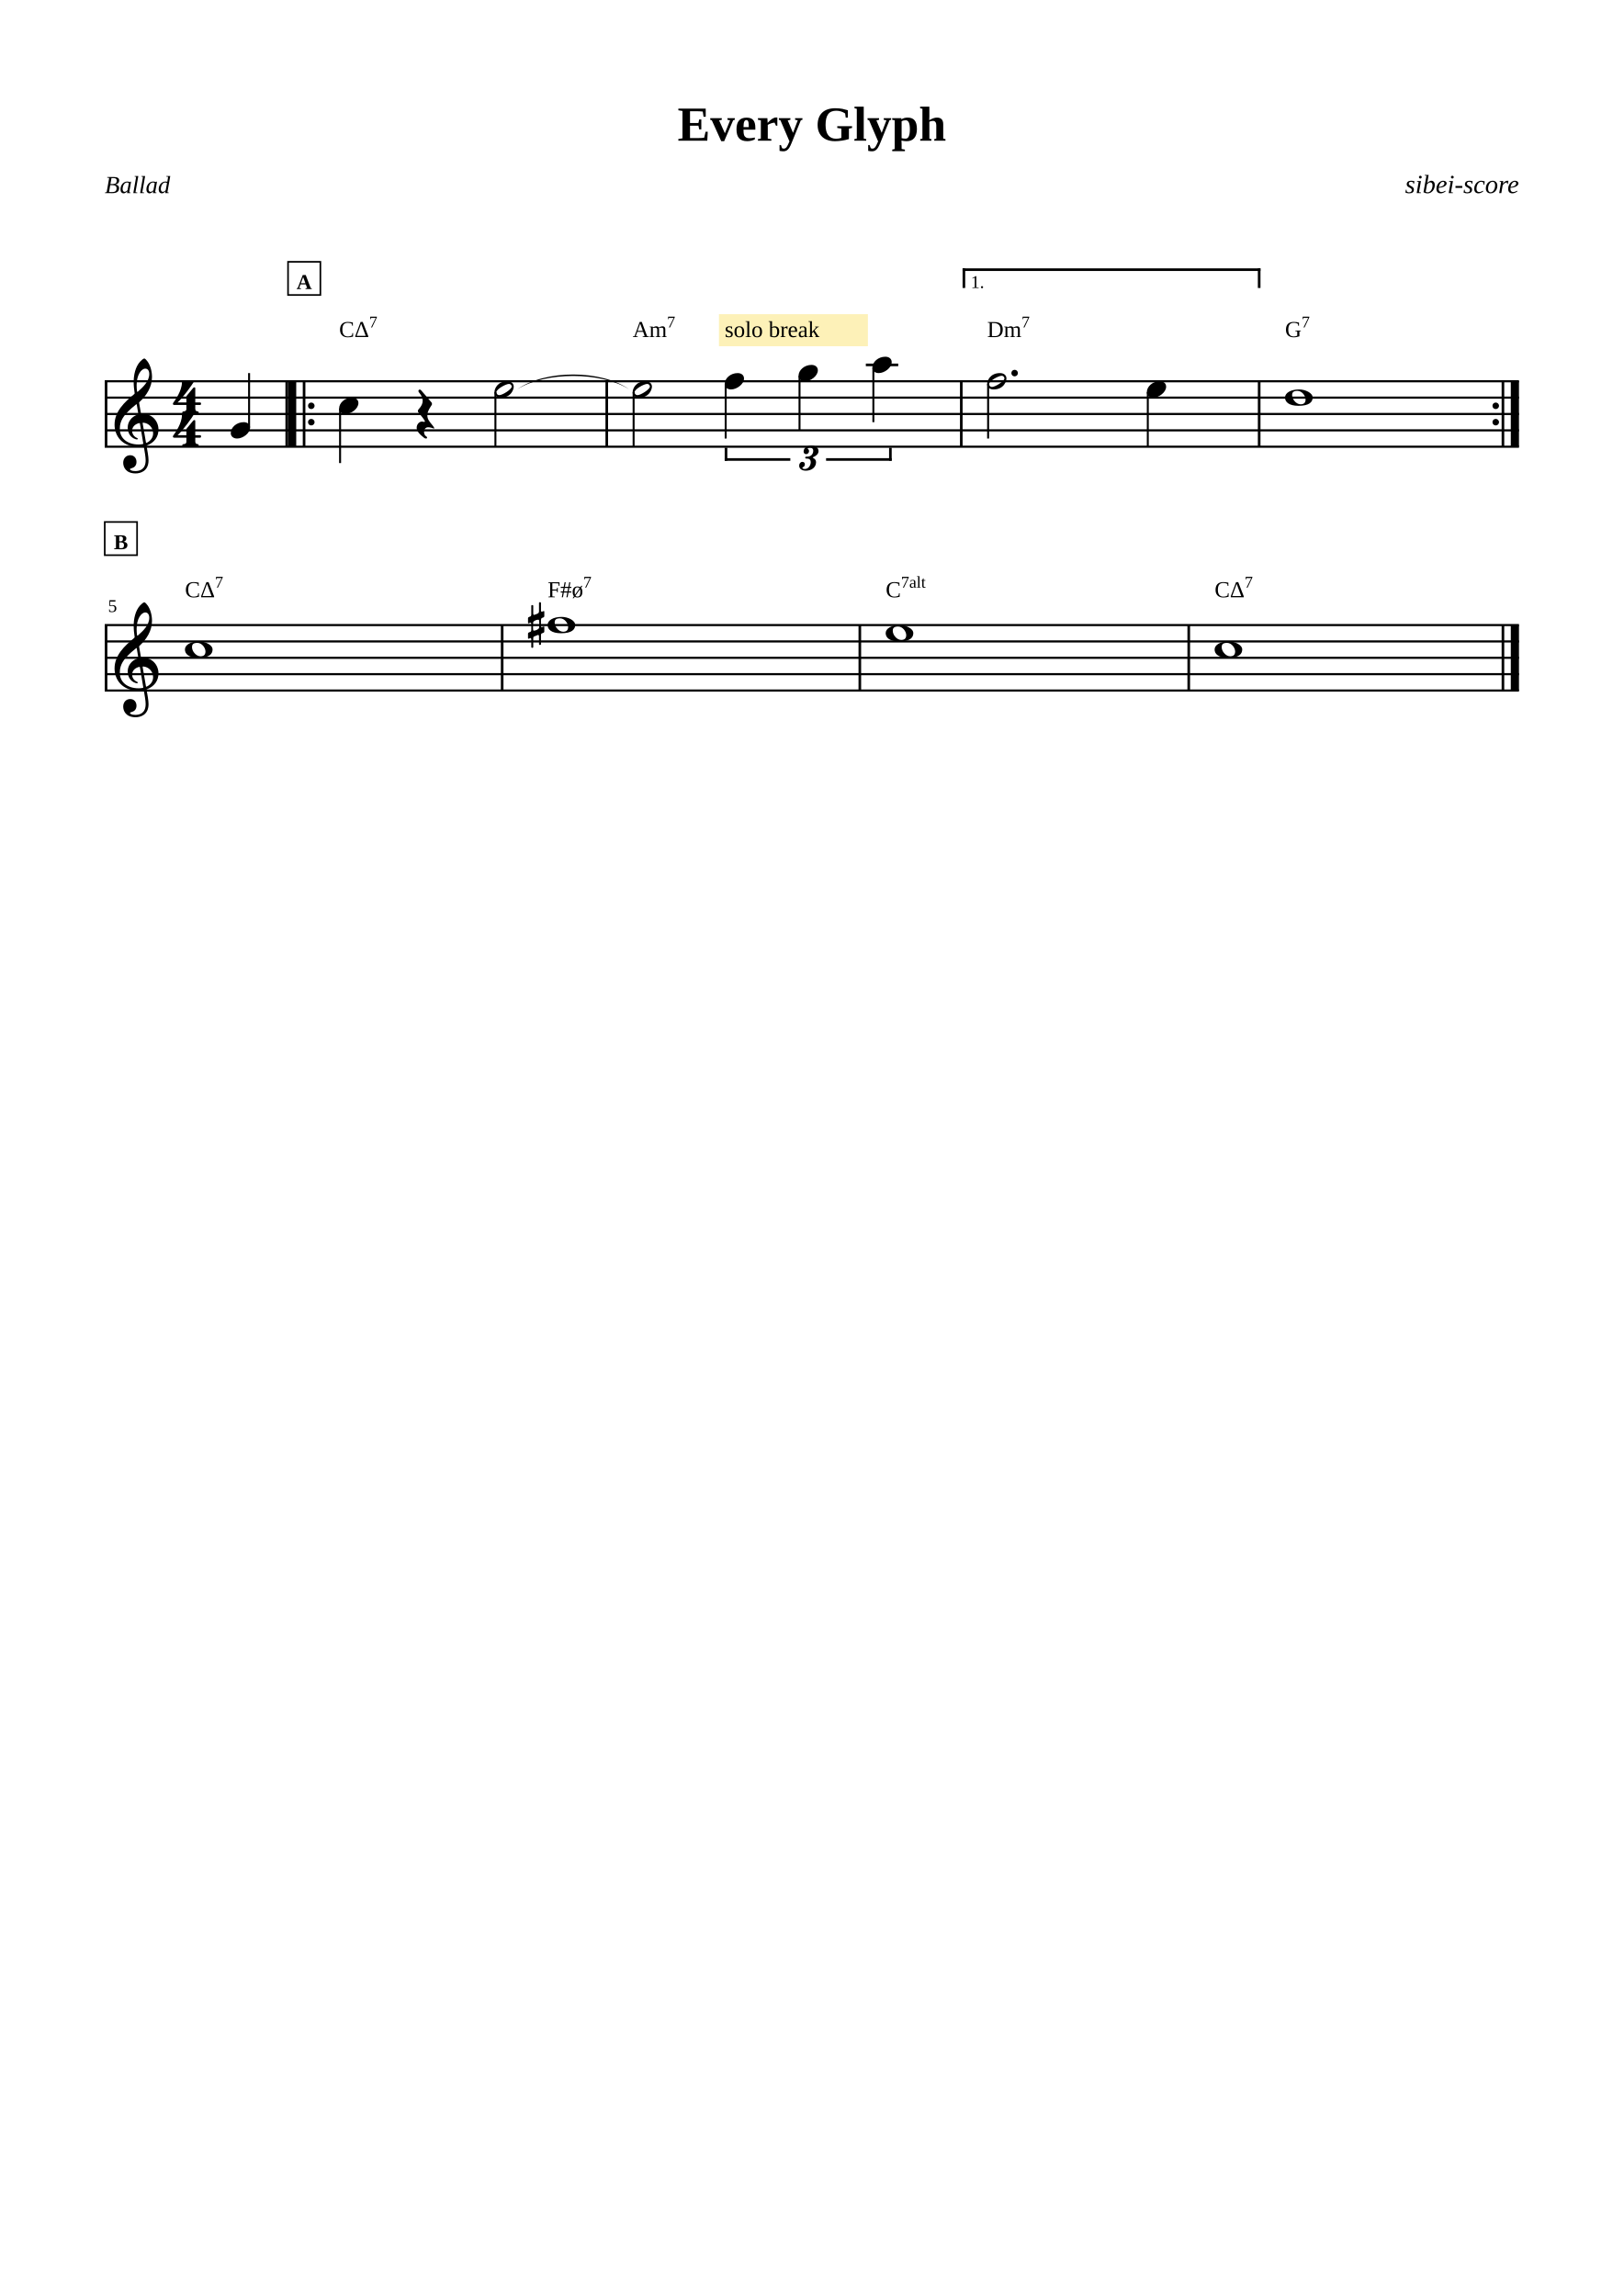
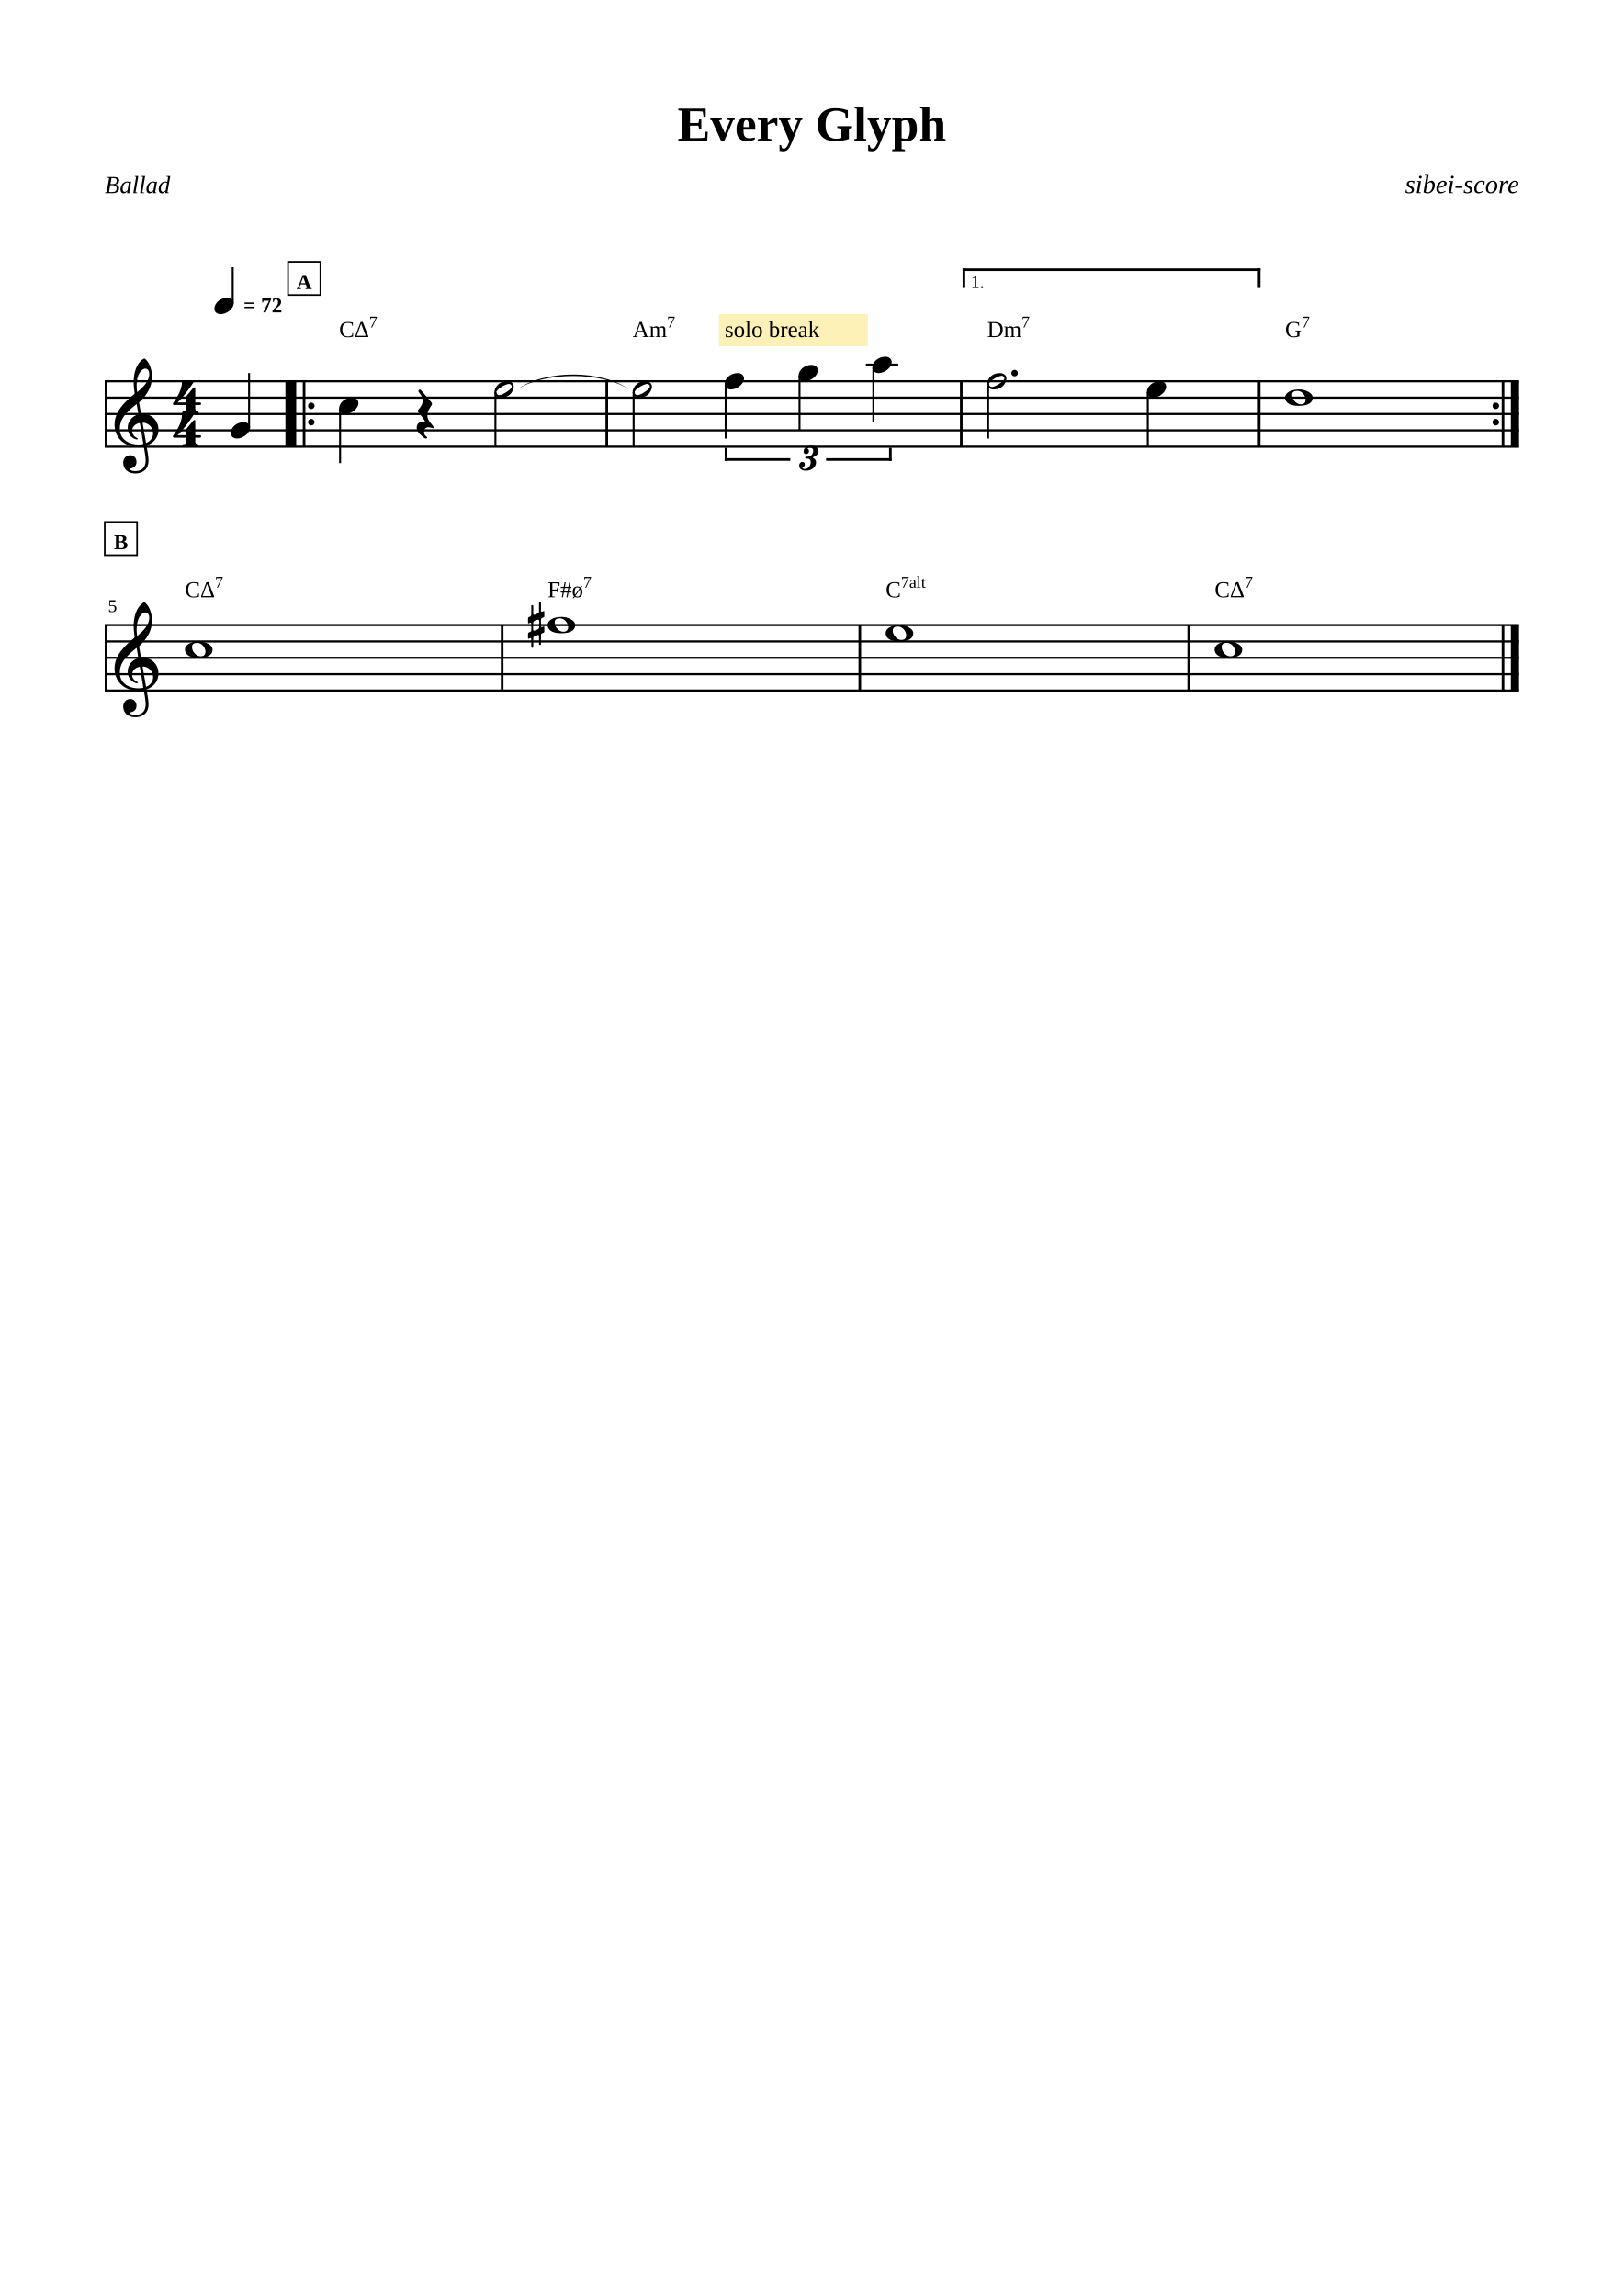
<svg xmlns="http://www.w3.org/2000/svg" viewBox="0 0 992.133 1403.15" width="595.28pt" height="841.89pt">
  <text class="se-title" x="496.067" y="86" font-family="Times New Roman, serif" font-size="30px" font-weight="bold" font-style="normal" text-anchor="middle" fill="#000000" stroke="none">Every Glyph</text>
  <text class="se-style" x="64" y="118" font-family="Times New Roman, serif" font-size="15px" font-weight="normal" font-style="italic" text-anchor="start" fill="#000000" stroke="none">Ballad</text>
  <text class="se-composer" x="928.133" y="118" font-family="Times New Roman, serif" font-size="16px" font-weight="normal" font-style="italic" text-anchor="end" fill="#000000" stroke="none">sibei-score</text>
  <rect class="se-flagged" x="439.311" y="192" width="91" height="19.6" fill="#fdf1b8" />
  <rect class="se-stafflines" x="64" y="232.35" width="864.133" height="1.3" fill="#000000" />
  <rect class="se-stafflines" x="64" y="242.35" width="864.133" height="1.3" fill="#000000" />
  <rect class="se-stafflines" x="64" y="252.35" width="864.133" height="1.3" fill="#000000" />
  <rect class="se-stafflines" x="64" y="262.35" width="864.133" height="1.3" fill="#000000" />
  <rect class="se-stafflines" x="64" y="272.35" width="864.133" height="1.3" fill="#000000" />
  <rect class="se-barline se-barline-single" x="64" y="233" width="1.6" height="40" fill="#000000" />
  <path class="se-glyph se-gClef" transform="translate(70,263) scale(0.04,-0.04)" d="M376 415l25 -145c3 -18 3 -18 29 -18c147 0 241 -113 241 -241c0 -113 -67 -198 -168 -238c-14 -6 -15 -5 -13 -17c11 -62 29 -157 29 -214c0 -170 -130 -200 -197 -200c-151 0 -190 98 -190 163c0 62 40 115 107 115c61 0 96 -47 96 -102c0 -58 -36 -85 -67 -94 c-23 -7 -32 -10 -32 -17c0 -13 26 -29 80 -29c59 0 159 18 159 166c0 47 -15 134 -27 201c-2 12 -4 11 -15 9c-20 -4 -46 -6 -69 -6c-245 0 -364 165 -364 339c0 202 153 345 297 464c12 10 11 12 9 24c-7 41 -14 106 -14 164c0 104 24 229 98 311c20 22 51 48 65 48 c11 0 37 -28 52 -50c41 -60 65 -146 65 -233c0 -153 -82 -280 -190 -381c-6 -6 -8 -7 -6 -19zM470 943c-61 0 -133 -96 -133 -252c0 -32 2 -66 6 -92c2 -13 6 -14 13 -8c79 69 174 159 174 270c0 55 -27 82 -60 82zM361 262l-21 128c-2 11 -4 12 -14 4 c-47 -38 -93 -75 -153 -142c-83 -94 -93 -173 -93 -232c0 -139 113 -236 288 -236c20 0 40 2 56 5c15 3 16 3 14 14l-50 298c-2 11 -4 12 -20 8c-61 -17 -100 -60 -100 -117c0 -46 30 -89 72 -107c7 -3 15 -6 15 -13c0 -6 -4 -11 -12 -11c-7 0 -19 3 -27 6 c-68 23 -115 87 -115 177c0 85 57 164 145 194c18 6 18 5 15 24zM430 103l49 -285c2 -12 4 -12 16 -6c56 28 94 79 94 142c0 88 -67 156 -148 163c-12 1 -13 -2 -11 -14z" fill="#000000" stroke="none" />
  <path class="se-glyph se-timeSig4" transform="translate(104.84,243) scale(0.04,-0.04)" d="M362 -74h73c11 0 15 -7 15 -19s-5 -19 -15 -19h-73v-59c0 -32 21 -38 31 -38s22 -6 22 -20s-10 -21 -20 -21h-213c-15 0 -19 11 -19 21s7 19 23 19c18 0 40 8 40 35v63h-186c-12 0 -20 7 -20 17c0 3 1 7 3 12l1 1v1l6 8c30 42 128 181 128 305c0 16 14 19 23 19 c8 0 53 -2 71 -2s59 2 68 2c8 0 15 -6 15 -15l-1 -3c-3 -12 -163 -239 -243 -307h135v84c0 12 5 18 9 23l95 115c6 7 11 9 20 9c11 0 12 -9 12 -17v-214z" fill="#000000" stroke="none" />
  <path class="se-glyph se-timeSig4" transform="translate(104.84,263) scale(0.04,-0.04)" d="M362 -74h73c11 0 15 -7 15 -19s-5 -19 -15 -19h-73v-59c0 -32 21 -38 31 -38s22 -6 22 -20s-10 -21 -20 -21h-213c-15 0 -19 11 -19 21s7 19 23 19c18 0 40 8 40 35v63h-186c-12 0 -20 7 -20 17c0 3 1 7 3 12l1 1v1l6 8c30 42 128 181 128 305c0 16 14 19 23 19 c8 0 53 -2 71 -2s59 2 68 2c8 0 15 -6 15 -15l-1 -3c-3 -12 -163 -239 -243 -307h135v84c0 12 5 18 9 23l95 115c6 7 11 9 20 9c11 0 12 -9 12 -17v-214z" fill="#000000" stroke="none" />
+   <path class="se-glyph se-noteheadBlack" transform="translate(131,187) scale(0.04,-0.04)" d="M97 -125c-54 0 -97 31 -97 83c0 86 88 167 198 167c57 0 97 -32 97 -83c0 -85 -109 -167 -198 -167z" fill="#000000" stroke="none" />
+   <rect class="se-stem" x="141.6" y="163.32" width="1.2" height="22" fill="#000000" />
+   <text class="se-tempo" x="148.8" y="190.9" font-family="Times New Roman, serif" font-size="13px" font-weight="bold" font-style="normal" text-anchor="start" fill="#000000" stroke="none">= 72</text>
  <path class="se-glyph se-noteheadBlack" transform="translate(141,263) scale(0.04,-0.04)" d="M97 -125c-54 0 -97 31 -97 83c0 86 88 167 198 167c57 0 97 -32 97 -83c0 -85 -109 -167 -198 -167z" fill="#000000" stroke="none" />
  <rect class="se-stem" x="151.6" y="228" width="1.2" height="33.32" fill="#000000" />
  <rect class="se-barline se-barline-single" x="174.4" y="233" width="1.6" height="40" fill="#000000" />
  <rect class="se-barline se-barline-repeat" x="176" y="233" width="5" height="40" fill="#000000" />
  <rect class="se-barline se-barline-repeat" x="185" y="233" width="1.6" height="40" fill="#000000" />
  <path class="se-glyph se-repeatDot" transform="translate(188.2,248) scale(0.04,-0.04)" d="M50 50c27 0 50 -22 50 -50s-23 -50 -50 -50c-28 0 -50 22 -50 50s22 50 50 50z" fill="#000000" stroke="none" />
  <path class="se-glyph se-repeatDot" transform="translate(188.2,258) scale(0.04,-0.04)" d="M50 50c27 0 50 -22 50 -50s-23 -50 -50 -50c-28 0 -50 22 -50 50s22 50 50 50z" fill="#000000" stroke="none" />
  <rect class="se-rehearsalbox" x="176" y="160" width="19.76" height="20.28" fill="none" stroke="#000000" stroke-width="1" />
  <text class="se-rehearsalmark" x="185.88" y="176.64" font-family="Times New Roman, serif" font-size="13px" font-weight="bold" font-style="normal" text-anchor="middle" fill="#000000" stroke="none">A</text>
  <text class="se-chord" x="207.2" y="206" font-family="Times New Roman, serif" font-size="14px" font-weight="normal" font-style="normal" text-anchor="start" fill="#000000" stroke="none">CΔ<tspan font-size="10.08px" dy="-5.88">7</tspan>
  </text>
  <path class="se-glyph se-noteheadBlack" transform="translate(207.2,248) scale(0.04,-0.04)" d="M97 -125c-54 0 -97 31 -97 83c0 86 88 167 198 167c57 0 97 -32 97 -83c0 -85 -109 -167 -198 -167z" fill="#000000" stroke="none" />
  <rect class="se-stem" x="207.2" y="249.68" width="1.2" height="33.32" fill="#000000" />
  <path class="se-glyph se-restQuarter" transform="translate(254.557,253) scale(0.04,-0.04)" d="M78 -38l-49 60s-10 10 -10 24c0 8 4 19 14 29c45 47 60 90 60 127c0 72 -57 123 -61 134c-3 6 -4 11 -4 16c0 14 10 21 20 21c6 0 13 -3 18 -8c17 -17 165 -193 165 -193s4 -9 4 -19c0 -5 -1 -10 -4 -15c-26 -41 -62 -89 -66 -147v-3l-1 -7v-3c0 -56 31 -93 69 -139 c11 -12 37 -45 37 -57c0 -3 -2 -4 -5 -4c-2 0 -4 0 -8 1l-1 1c-17 6 -50 17 -79 17c-42 0 -63 -32 -63 -73c0 -9 1 -18 4 -26c2 -9 13 -36 26 -36c8 -7 16 -15 16 -24c0 -2 -1 -4 -2 -7c-1 -4 -8 -6 -15 -6c-8 0 -18 3 -26 9c-73 56 -116 105 -116 155c0 49 34 96 86 96 l8 -3h4c4 -1 12 -3 16 -3c5 0 9 1 11 5c1 1 1 3 1 4c0 2 -4 10 -6 14c-13 21 -27 40 -43 60z" fill="#000000" stroke="none" />
  <path class="se-glyph se-noteheadHalf" transform="translate(302.114,238) scale(0.04,-0.04)" d="M97 -125c-55 0 -97 30 -97 83c0 52 47 167 196 167c58 0 99 -32 99 -83c0 -33 -33 -167 -198 -167zM75 -87c48 0 189 88 189 131c0 7 -3 13 -6 19c-7 12 -18 21 -37 21c-47 0 -192 -79 -192 -128c0 -7 3 -14 6 -20c7 -12 19 -23 40 -23z" fill="#000000" stroke="none" />
  <rect class="se-stem" x="302.114" y="239.68" width="1.2" height="33.32" fill="#000000" />
  <rect class="se-barline se-barline-single" x="369.955" y="233" width="1.6" height="40" fill="#000000" />
  <text class="se-chord" x="386.555" y="206" font-family="Times New Roman, serif" font-size="14px" font-weight="normal" font-style="normal" text-anchor="start" fill="#000000" stroke="none">Am<tspan font-size="10.08px" dy="-5.88">7</tspan>
  </text>
  <text class="se-annotation" x="442.811" y="206" font-family="Times New Roman, serif" font-size="14px" font-weight="normal" font-style="normal" text-anchor="start" fill="#000000" stroke="none">solo break</text>
  <path class="se-glyph se-noteheadHalf" transform="translate(386.555,238) scale(0.04,-0.04)" d="M97 -125c-55 0 -97 30 -97 83c0 52 47 167 196 167c58 0 99 -32 99 -83c0 -33 -33 -167 -198 -167zM75 -87c48 0 189 88 189 131c0 7 -3 13 -6 19c-7 12 -18 21 -37 21c-47 0 -192 -79 -192 -128c0 -7 3 -14 6 -20c7 -12 19 -23 40 -23z" fill="#000000" stroke="none" />
  <rect class="se-stem" x="386.555" y="239.68" width="1.2" height="33.32" fill="#000000" />
  <path class="se-glyph se-noteheadBlack" transform="translate(442.811,233) scale(0.04,-0.04)" d="M97 -125c-54 0 -97 31 -97 83c0 86 88 167 198 167c57 0 97 -32 97 -83c0 -85 -109 -167 -198 -167z" fill="#000000" stroke="none" />
  <rect class="se-stem" x="442.811" y="234.68" width="1.2" height="33.32" fill="#000000" />
  <path class="se-glyph se-noteheadBlack" transform="translate(487.93,228) scale(0.04,-0.04)" d="M97 -125c-54 0 -97 31 -97 83c0 86 88 167 198 167c57 0 97 -32 97 -83c0 -85 -109 -167 -198 -167z" fill="#000000" stroke="none" />
  <rect class="se-stem" x="487.93" y="229.68" width="1.2" height="33.32" fill="#000000" />
  <rect class="se-ledgerline" x="529.05" y="222.2" width="19.8" height="1.6" fill="#000000" />
  <path class="se-glyph se-noteheadBlack" transform="translate(533.05,223) scale(0.04,-0.04)" d="M97 -125c-54 0 -97 31 -97 83c0 86 88 167 198 167c57 0 97 -32 97 -83c0 -85 -109 -167 -198 -167z" fill="#000000" stroke="none" />
  <rect class="se-stem" x="533.05" y="224.68" width="1.2" height="33.32" fill="#000000" />
  <rect class="se-barline se-barline-single" x="586.569" y="233" width="1.6" height="40" fill="#000000" />
  <rect class="se-tupletbracket" x="442.811" y="280" width="40.099" height="1.6" fill="#000000" />
  <rect class="se-tupletbracket" x="504.75" y="280" width="40.099" height="1.6" fill="#000000" />
  <rect class="se-tupletbracket" x="442.811" y="273.6" width="1.6" height="8" fill="#000000" />
  <rect class="se-tupletbracket" x="543.25" y="273.6" width="1.6" height="8" fill="#000000" />
  <path class="se-glyph se-tuplet3" transform="translate(487.91,287.34) scale(0.04,-0.04)" d="M122 207h11c58 0 92 38 92 91c0 22 -13 46 -52 46c-21 0 -33 -7 -33 -14c0 -3 5 -7 12 -13c5 -6 9 -14 9 -25c0 -27 -20 -47 -45 -47c-23 0 -39 17 -38 43c2 54 54 87 117 87c61 0 111 -32 111 -84c0 -40 -34 -72 -76 -89c-8 -4 -12 -6 -12 -9c0 -5 4 -6 11 -9 c26 -13 39 -37 39 -62c0 -79 -70 -130 -155 -130c-71 0 -103 37 -103 77c0 33 21 58 49 58c21 0 38 -12 38 -36c0 -26 -14 -38 -25 -43c-8 -4 -13 -6 -13 -12c0 -10 16 -18 36 -18c61 0 92 61 92 105c0 32 -18 54 -55 54h-10c-13 0 -20 6 -20 15s7 15 20 15z" fill="#000000" stroke="none" />
  <rect class="se-ending" x="588.169" y="164" width="182.016" height="1.6" fill="#000000" />
  <rect class="se-ending" x="588.169" y="164" width="1.6" height="12" fill="#000000" />
  <rect class="se-ending" x="768.585" y="164" width="1.6" height="12" fill="#000000" />
  <text class="se-endingnumber" x="593.169" y="176" font-family="Times New Roman, serif" font-size="11px" font-weight="normal" font-style="normal" text-anchor="start" fill="#000000" stroke="none">1.</text>
  <text class="se-chord" x="603.169" y="206" font-family="Times New Roman, serif" font-size="14px" font-weight="normal" font-style="normal" text-anchor="start" fill="#000000" stroke="none">Dm<tspan font-size="10.08px" dy="-5.88">7</tspan>
  </text>
  <path class="se-glyph se-noteheadHalf" transform="translate(603.169,233) scale(0.04,-0.04)" d="M97 -125c-55 0 -97 30 -97 83c0 52 47 167 196 167c58 0 99 -32 99 -83c0 -33 -33 -167 -198 -167zM75 -87c48 0 189 88 189 131c0 7 -3 13 -6 19c-7 12 -18 21 -37 21c-47 0 -192 -79 -192 -128c0 -7 3 -14 6 -20c7 -12 19 -23 40 -23z" fill="#000000" stroke="none" />
  <path class="se-glyph se-augmentationDot" transform="translate(617.969,228) scale(0.04,-0.04)" d="M100 0c0 -28 -22 -50 -50 -50s-50 22 -50 50s22 50 50 50s50 -22 50 -50z" fill="#000000" stroke="none" />
  <rect class="se-stem" x="603.169" y="234.68" width="1.2" height="33.32" fill="#000000" />
  <path class="se-glyph se-noteheadBlack" transform="translate(700.739,238) scale(0.04,-0.04)" d="M97 -125c-54 0 -97 31 -97 83c0 86 88 167 198 167c57 0 97 -32 97 -83c0 -85 -109 -167 -198 -167z" fill="#000000" stroke="none" />
  <rect class="se-stem" x="700.739" y="239.68" width="1.2" height="33.32" fill="#000000" />
  <rect class="se-barline se-barline-single" x="768.585" y="233" width="1.6" height="40" fill="#000000" />
  <text class="se-chord" x="785.185" y="206" font-family="Times New Roman, serif" font-size="14px" font-weight="normal" font-style="normal" text-anchor="start" fill="#000000" stroke="none">G<tspan font-size="10.08px" dy="-5.88">7</tspan>
  </text>
  <path class="se-glyph se-noteheadWhole" transform="translate(785.185,243) scale(0.04,-0.04)" d="M216 125c93 0 206 -52 206 -123c0 -70 -52 -127 -216 -127c-149 0 -206 60 -206 127c0 68 83 123 216 123zM111 63c-2 -8 -3 -16 -3 -24c0 -32 15 -66 35 -89c21 -28 58 -52 94 -52c10 0 21 1 31 4c33 8 46 36 46 67c0 60 -55 134 -124 134c-31 0 -68 -5 -79 -40z" fill="#000000" stroke="none" />
  <path class="se-glyph se-repeatDot" transform="translate(911.933,248) scale(0.04,-0.04)" d="M50 50c27 0 50 -22 50 -50s-23 -50 -50 -50c-28 0 -50 22 -50 50s22 50 50 50z" fill="#000000" stroke="none" />
  <path class="se-glyph se-repeatDot" transform="translate(911.933,258) scale(0.04,-0.04)" d="M50 50c27 0 50 -22 50 -50s-23 -50 -50 -50c-28 0 -50 22 -50 50s22 50 50 50z" fill="#000000" stroke="none" />
  <rect class="se-barline se-barline-repeat" x="917.533" y="233" width="1.6" height="40" fill="#000000" />
  <rect class="se-barline se-barline-repeat" x="923.133" y="233" width="5" height="40" fill="#000000" />
  <path class="se-tie" d="M315.914 238C333.074 227.017 367.394 227.017 384.555 238C367.394 225.817 333.074 225.817 315.914 238Z" fill="#000000" stroke="none" />
  <rect class="se-stafflines" x="64" y="381.35" width="864.133" height="1.3" fill="#000000" />
  <rect class="se-stafflines" x="64" y="391.35" width="864.133" height="1.3" fill="#000000" />
  <rect class="se-stafflines" x="64" y="401.35" width="864.133" height="1.3" fill="#000000" />
  <rect class="se-stafflines" x="64" y="411.35" width="864.133" height="1.3" fill="#000000" />
  <rect class="se-stafflines" x="64" y="421.35" width="864.133" height="1.3" fill="#000000" />
  <rect class="se-barline se-barline-single" x="64" y="382" width="1.6" height="40" fill="#000000" />
  <path class="se-glyph se-gClef" transform="translate(70,412) scale(0.04,-0.04)" d="M376 415l25 -145c3 -18 3 -18 29 -18c147 0 241 -113 241 -241c0 -113 -67 -198 -168 -238c-14 -6 -15 -5 -13 -17c11 -62 29 -157 29 -214c0 -170 -130 -200 -197 -200c-151 0 -190 98 -190 163c0 62 40 115 107 115c61 0 96 -47 96 -102c0 -58 -36 -85 -67 -94 c-23 -7 -32 -10 -32 -17c0 -13 26 -29 80 -29c59 0 159 18 159 166c0 47 -15 134 -27 201c-2 12 -4 11 -15 9c-20 -4 -46 -6 -69 -6c-245 0 -364 165 -364 339c0 202 153 345 297 464c12 10 11 12 9 24c-7 41 -14 106 -14 164c0 104 24 229 98 311c20 22 51 48 65 48 c11 0 37 -28 52 -50c41 -60 65 -146 65 -233c0 -153 -82 -280 -190 -381c-6 -6 -8 -7 -6 -19zM470 943c-61 0 -133 -96 -133 -252c0 -32 2 -66 6 -92c2 -13 6 -14 13 -8c79 69 174 159 174 270c0 55 -27 82 -60 82zM361 262l-21 128c-2 11 -4 12 -14 4 c-47 -38 -93 -75 -153 -142c-83 -94 -93 -173 -93 -232c0 -139 113 -236 288 -236c20 0 40 2 56 5c15 3 16 3 14 14l-50 298c-2 11 -4 12 -20 8c-61 -17 -100 -60 -100 -117c0 -46 30 -89 72 -107c7 -3 15 -6 15 -13c0 -6 -4 -11 -12 -11c-7 0 -19 3 -27 6 c-68 23 -115 87 -115 177c0 85 57 164 145 194c18 6 18 5 15 24zM430 103l49 -285c2 -12 4 -12 16 -6c56 28 94 79 94 142c0 88 -67 156 -148 163c-12 1 -13 -2 -11 -14z" fill="#000000" stroke="none" />
  <text class="se-barnumber" x="66" y="374" font-family="Times New Roman, serif" font-size="11px" font-weight="normal" font-style="normal" text-anchor="start" fill="#000000" stroke="none">5</text>
  <rect class="se-rehearsalbox" x="64" y="319" width="19.76" height="20.28" fill="none" stroke="#000000" stroke-width="1" />
  <text class="se-rehearsalmark" x="73.88" y="335.64" font-family="Times New Roman, serif" font-size="13px" font-weight="bold" font-style="normal" text-anchor="middle" fill="#000000" stroke="none">B</text>
  <text class="se-chord" x="113" y="365" font-family="Times New Roman, serif" font-size="14px" font-weight="normal" font-style="normal" text-anchor="start" fill="#000000" stroke="none">CΔ<tspan font-size="10.08px" dy="-5.88">7</tspan>
  </text>
  <path class="se-glyph se-noteheadWhole" transform="translate(113,397) scale(0.04,-0.04)" d="M216 125c93 0 206 -52 206 -123c0 -70 -52 -127 -216 -127c-149 0 -206 60 -206 127c0 68 83 123 216 123zM111 63c-2 -8 -3 -16 -3 -24c0 -32 15 -66 35 -89c21 -28 58 -52 94 -52c10 0 21 1 31 4c33 8 46 36 46 67c0 60 -55 134 -124 134c-31 0 -68 -5 -79 -40z" fill="#000000" stroke="none" />
  <rect class="se-barline se-barline-single" x="306.03" y="382" width="1.6" height="40" fill="#000000" />
  <text class="se-chord" x="334.59" y="365" font-family="Times New Roman, serif" font-size="14px" font-weight="normal" font-style="normal" text-anchor="start" fill="#000000" stroke="none">F#ø<tspan font-size="10.08px" dy="-5.88">7</tspan>
  </text>
  <path class="se-glyph se-accidentalSharp" transform="translate(322.63,382) scale(0.04,-0.04)" d="M237 118l-26 -10c-8 -3 -13 -22 -13 -29v-93c0 -12 7 -18 13 -18l26 10c2 1 3 1 5 1c4 0 7 -3 7 -8v-71c0 -6 -5 -14 -12 -17c0 0 -21 -8 -28 -11s-11 -15 -11 -23v-142c0 -6 -6 -11 -17 -11c-7 0 -13 5 -13 11v125c0 6 -5 18 -14 18l-2 -1h-1l-61 -25 c-5 -2 -10 -9 -10 -22v-139c0 -6 -7 -11 -17 -11c-7 0 -13 5 -13 11v123c0 5 -5 16 -12 16c-1 0 -2 0 -3 -1c-9 -3 -23 -9 -24 -9l-2 -1c-6 0 -9 3 -9 9v71c0 6 5 14 12 16c0 0 21 9 27 11c6 3 11 12 11 23v99c0 8 -6 18 -14 18l-1 -1c-8 -4 -23 -10 -24 -10l-2 -1 c-6 0 -9 3 -9 9v71c0 6 5 14 12 16c0 0 20 8 26 11s12 13 12 27v135c0 6 6 11 16 11c7 0 14 -5 14 -11v-120c0 -8 3 -20 12 -20c17 4 51 18 63 25c9 6 12 19 13 29v130c0 6 6 11 16 11c8 0 14 -5 14 -11v-122c0 -8 7 -13 14 -13c5 1 25 9 25 9c2 1 3 1 5 1c4 0 7 -3 7 -8 v-71c0 -6 -5 -14 -12 -17zM168 -45c2 9 4 37 4 64s-2 52 -4 57c-2 4 -8 6 -15 6c-25 0 -71 -21 -73 -38c-2 -8 -3 -43 -3 -74c0 -24 1 -46 3 -50c1 -3 6 -5 12 -5c23 0 70 20 76 40z" fill="#000000" stroke="none" />
  <path class="se-glyph se-noteheadWhole" transform="translate(334.59,382) scale(0.04,-0.04)" d="M216 125c93 0 206 -52 206 -123c0 -70 -52 -127 -216 -127c-149 0 -206 60 -206 127c0 68 83 123 216 123zM111 63c-2 -8 -3 -16 -3 -24c0 -32 15 -66 35 -89c21 -28 58 -52 94 -52c10 0 21 1 31 4c33 8 46 36 46 67c0 60 -55 134 -124 134c-31 0 -68 -5 -79 -40z" fill="#000000" stroke="none" />
  <rect class="se-barline se-barline-single" x="524.572" y="382" width="1.6" height="40" fill="#000000" />
  <text class="se-chord" x="541.172" y="365" font-family="Times New Roman, serif" font-size="14px" font-weight="normal" font-style="normal" text-anchor="start" fill="#000000" stroke="none">C<tspan font-size="10.08px" dy="-5.88">7alt</tspan>
  </text>
  <path class="se-glyph se-noteheadWhole" transform="translate(541.172,387) scale(0.04,-0.04)" d="M216 125c93 0 206 -52 206 -123c0 -70 -52 -127 -216 -127c-149 0 -206 60 -206 127c0 68 83 123 216 123zM111 63c-2 -8 -3 -16 -3 -24c0 -32 15 -66 35 -89c21 -28 58 -52 94 -52c10 0 21 1 31 4c33 8 46 36 46 67c0 60 -55 134 -124 134c-31 0 -68 -5 -79 -40z" fill="#000000" stroke="none" />
  <rect class="se-barline se-barline-single" x="725.553" y="382" width="1.6" height="40" fill="#000000" />
  <text class="se-chord" x="742.153" y="365" font-family="Times New Roman, serif" font-size="14px" font-weight="normal" font-style="normal" text-anchor="start" fill="#000000" stroke="none">CΔ<tspan font-size="10.08px" dy="-5.88">7</tspan>
  </text>
  <path class="se-glyph se-noteheadWhole" transform="translate(742.153,397) scale(0.04,-0.04)" d="M216 125c93 0 206 -52 206 -123c0 -70 -52 -127 -216 -127c-149 0 -206 60 -206 127c0 68 83 123 216 123zM111 63c-2 -8 -3 -16 -3 -24c0 -32 15 -66 35 -89c21 -28 58 -52 94 -52c10 0 21 1 31 4c33 8 46 36 46 67c0 60 -55 134 -124 134c-31 0 -68 -5 -79 -40z" fill="#000000" stroke="none" />
  <rect class="se-barline se-barline-final" x="917.533" y="382" width="1.6" height="40" fill="#000000" />
  <rect class="se-barline se-barline-final" x="923.133" y="382" width="5" height="40" fill="#000000" />
</svg>
